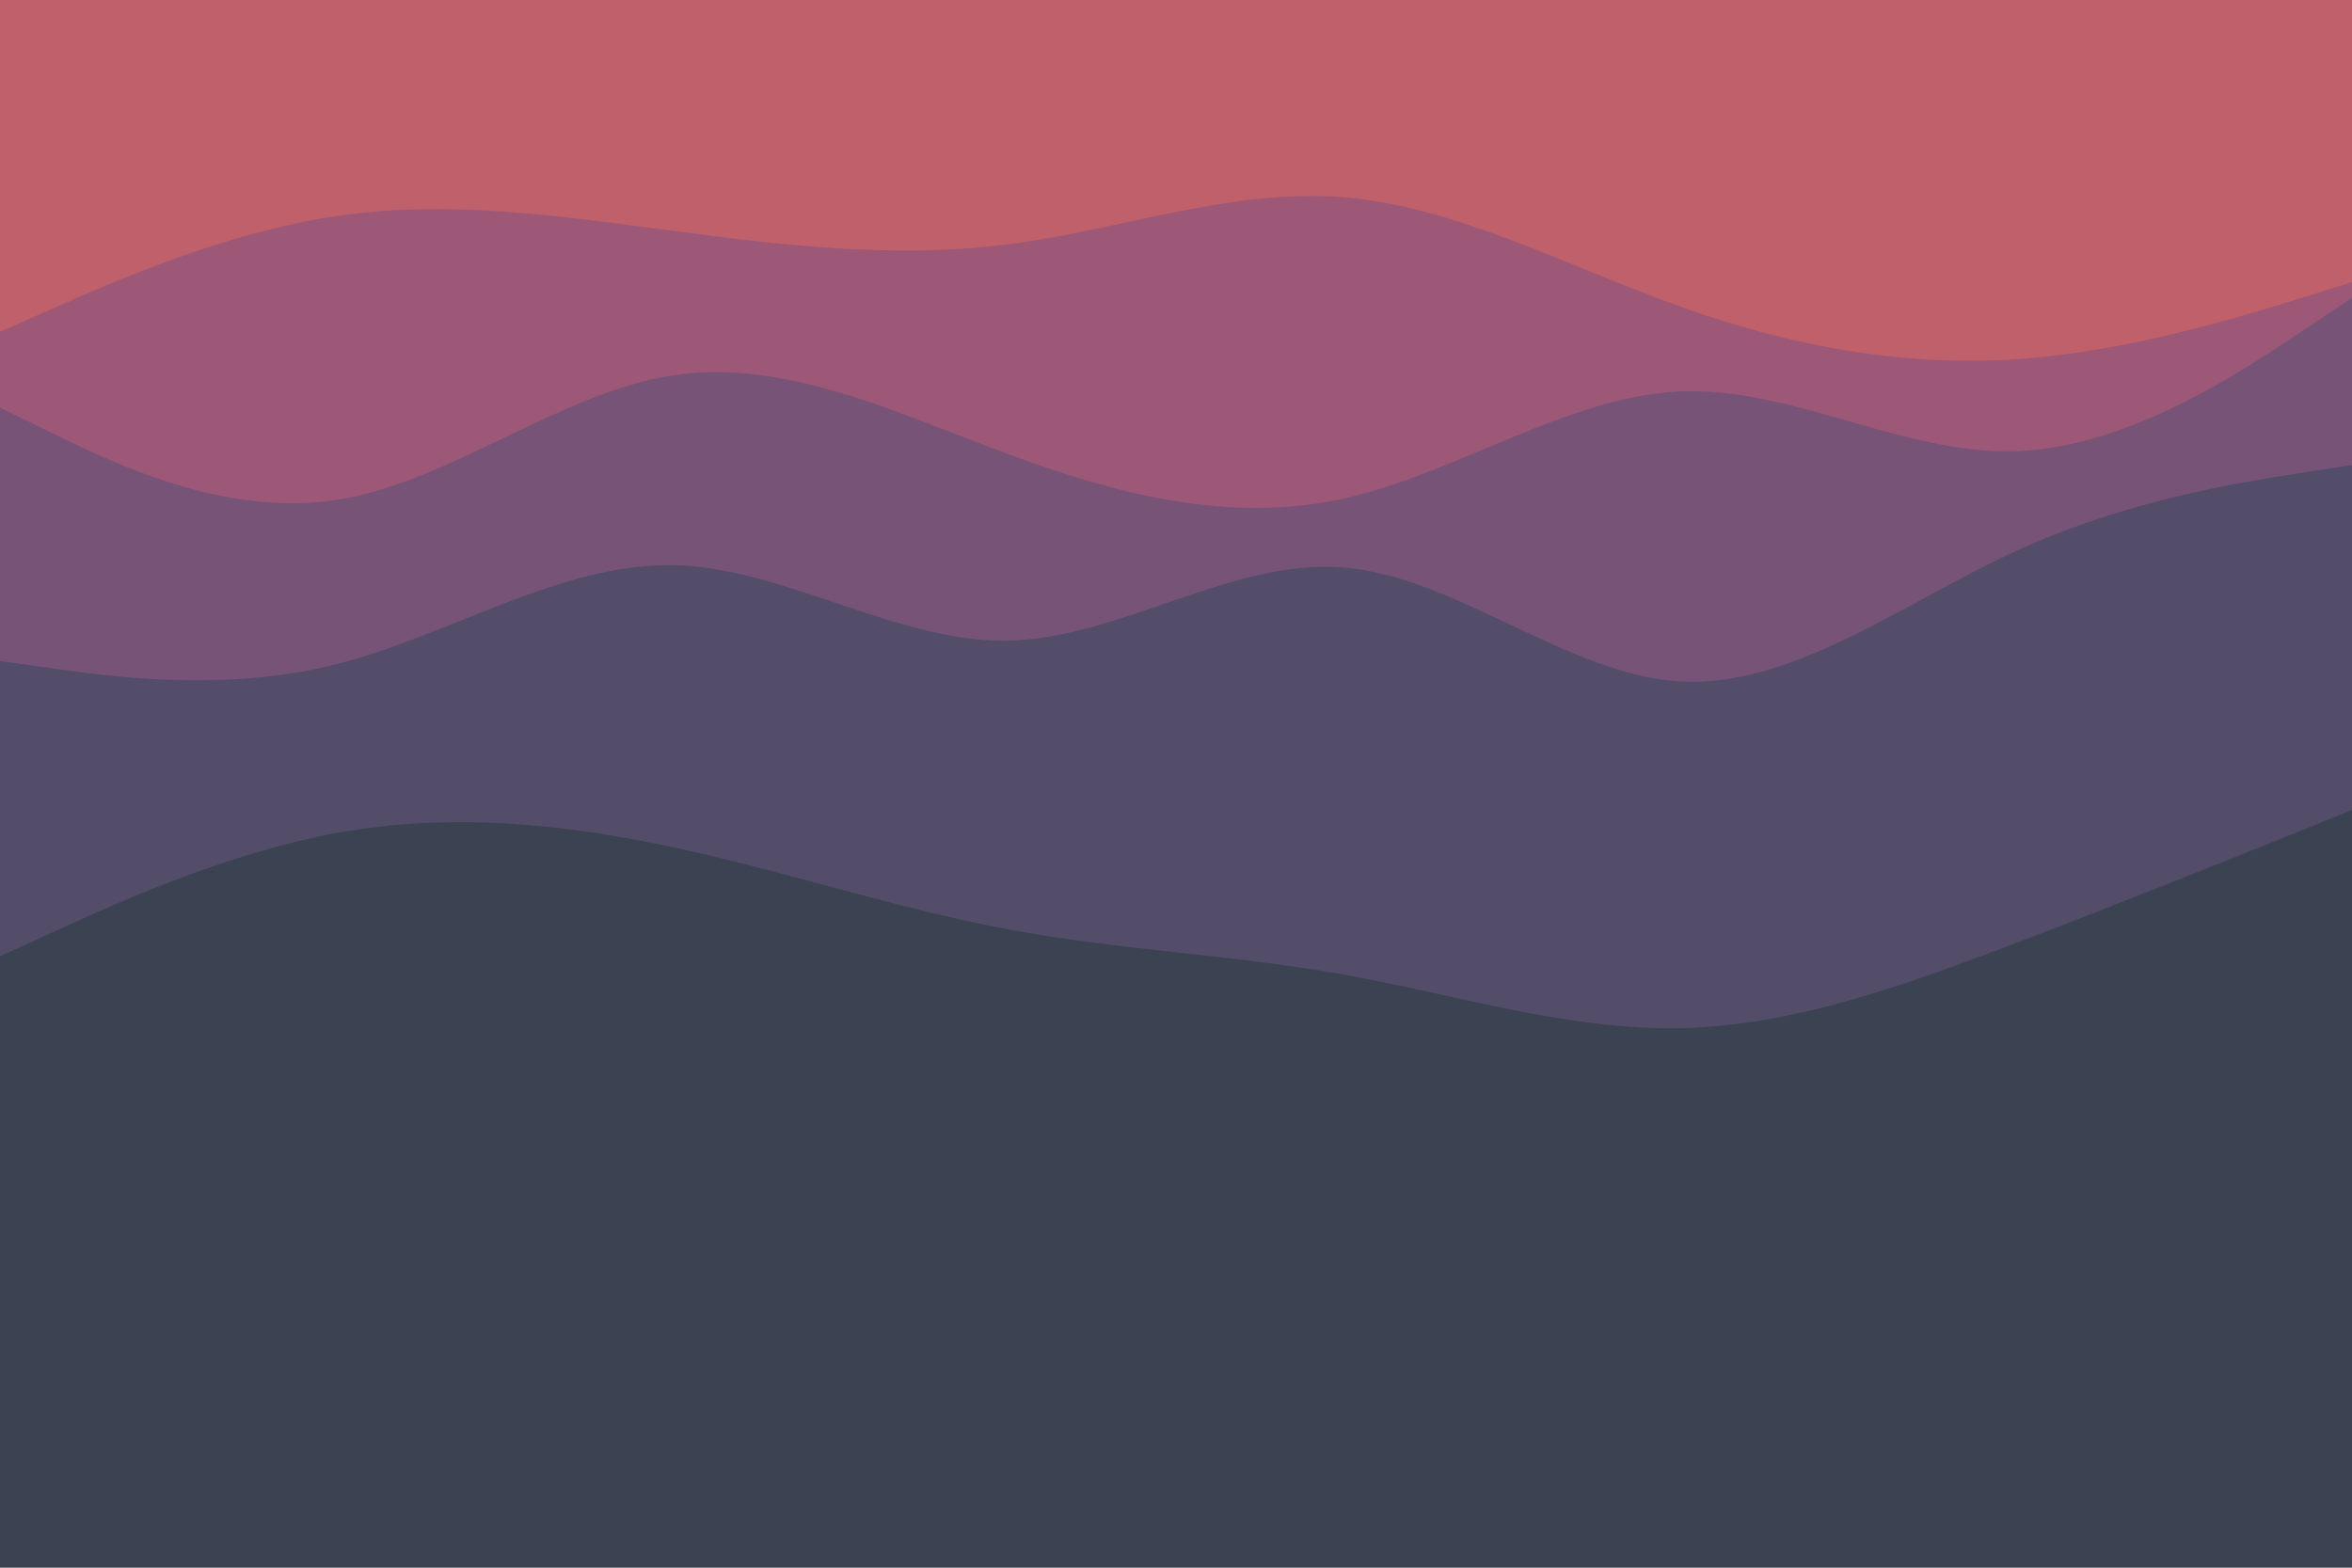
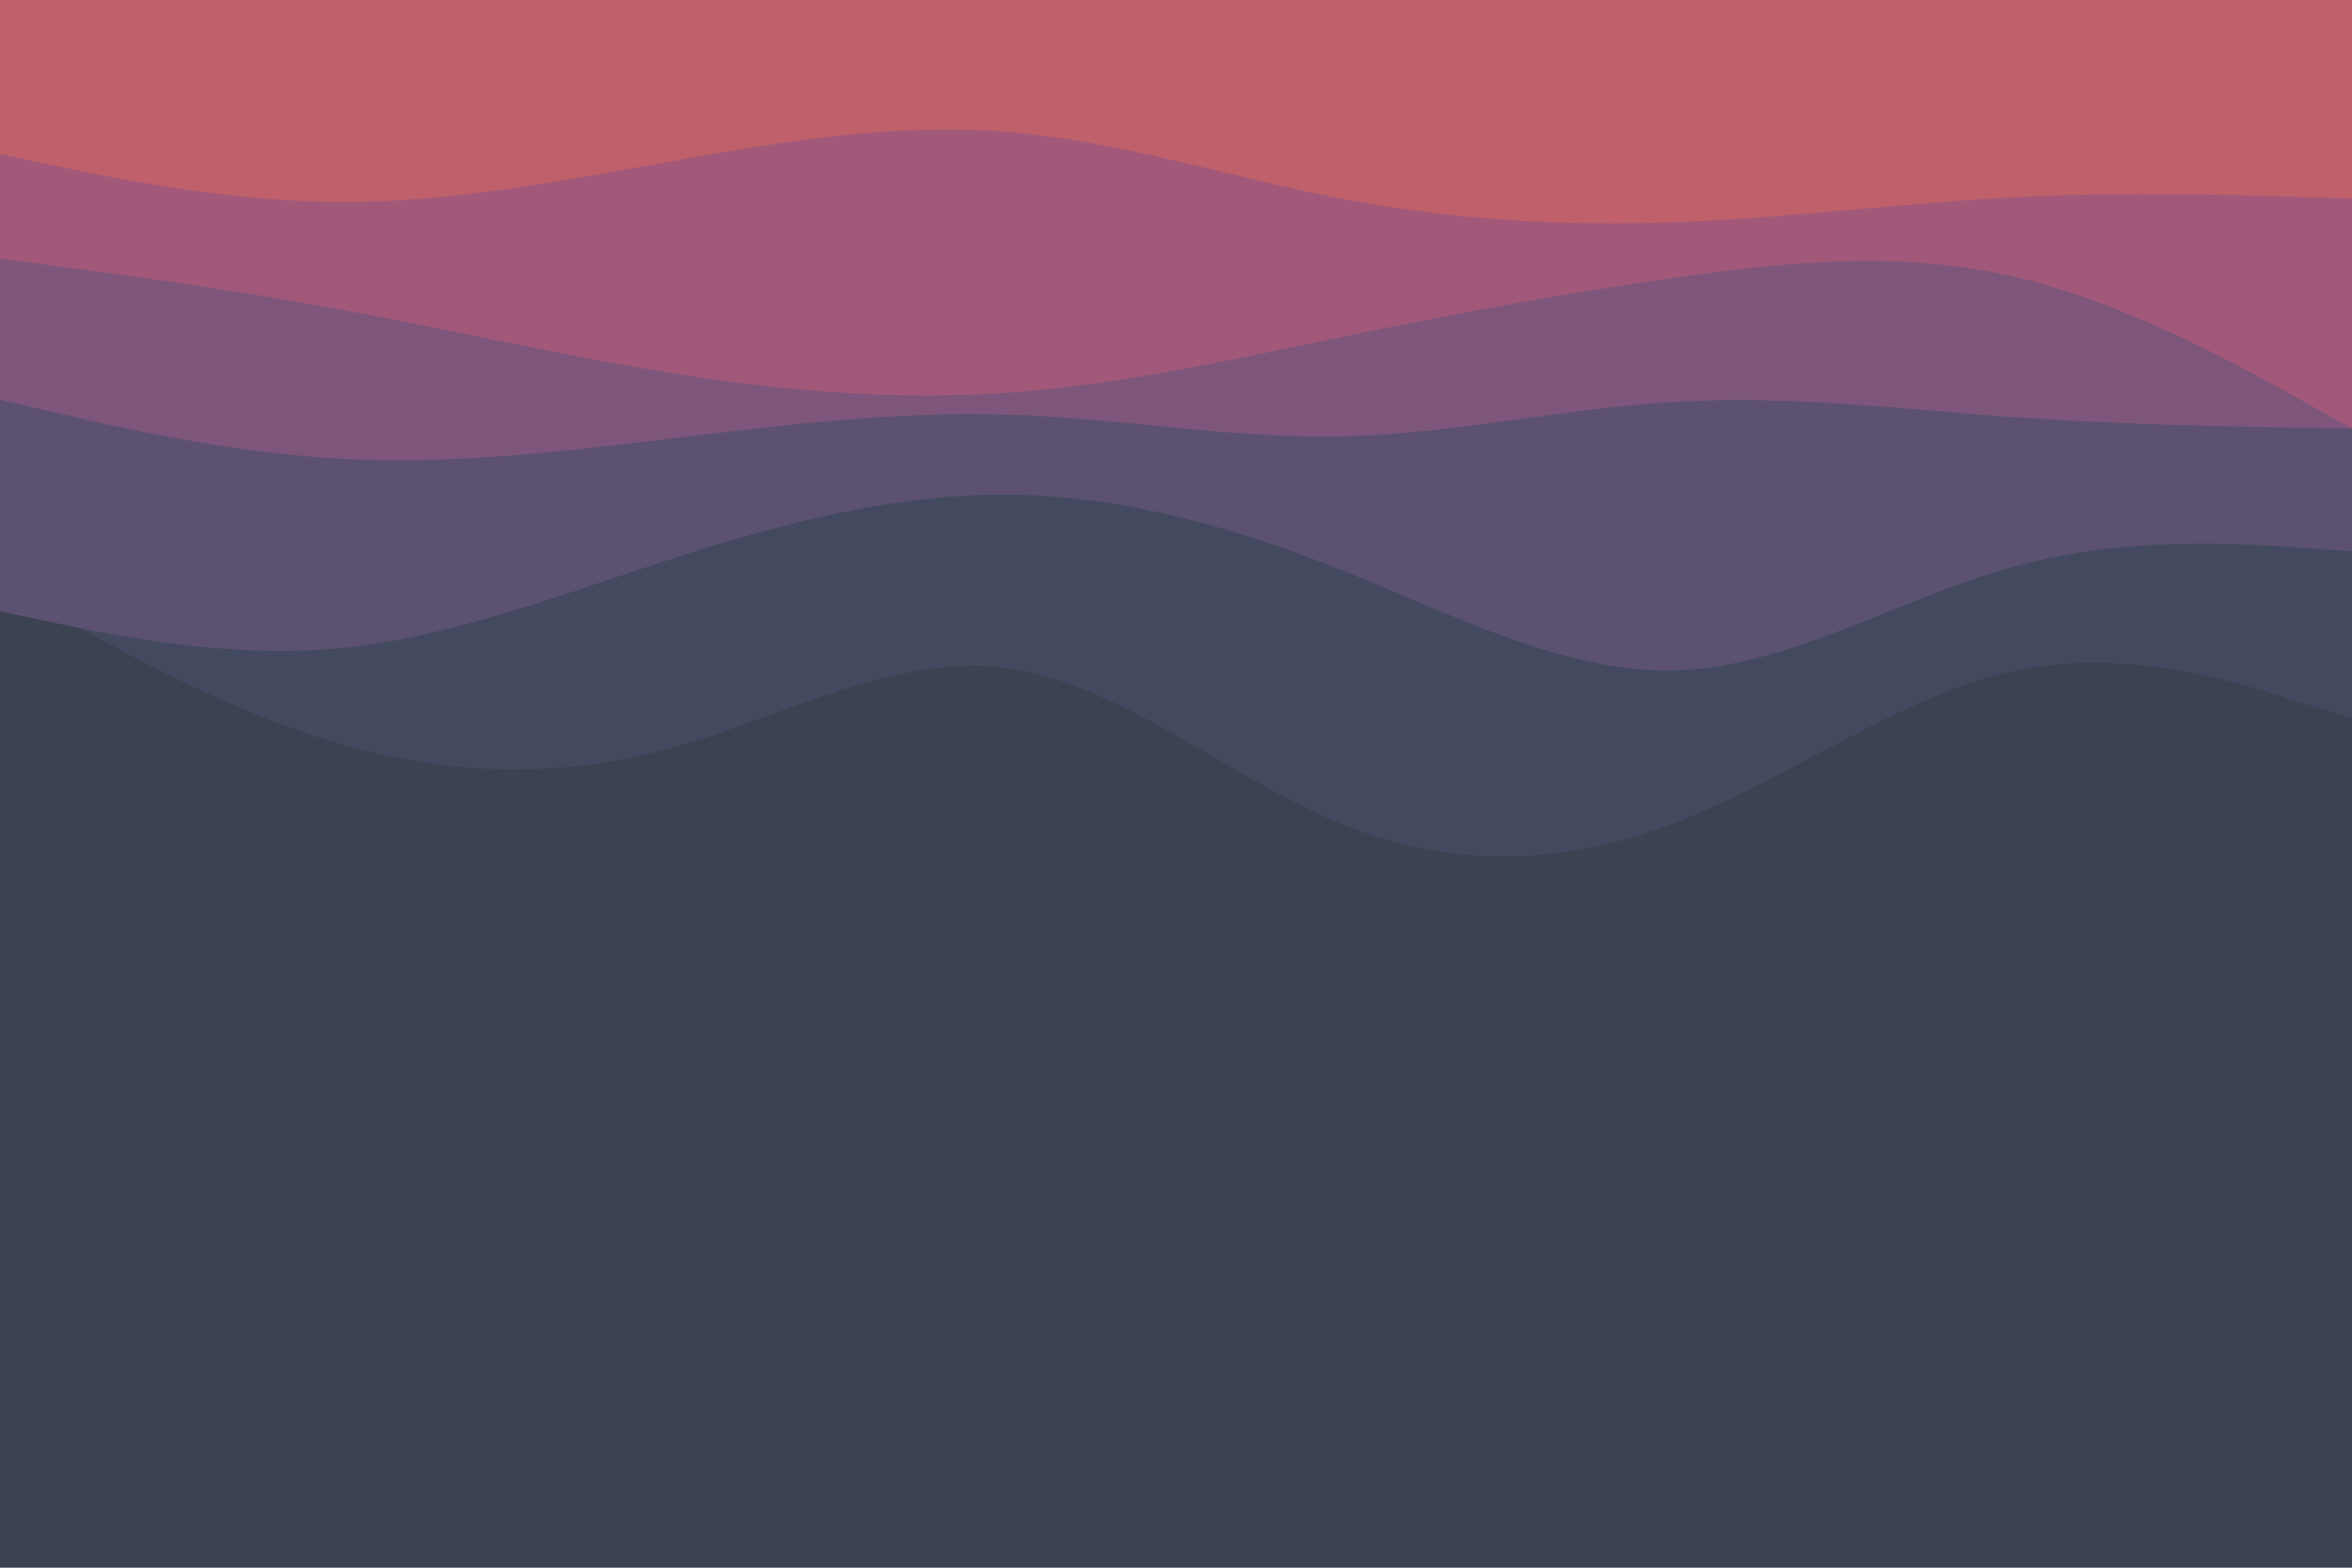
<svg xmlns="http://www.w3.org/2000/svg" id="visual" viewBox="0 0 900 600" width="900" height="600" version="1.1">
  <rect x="0" y="0" width="900" height="600" fill="#3b4353" />
-   <path d="M0 411L21.5 392.7C43 374.3 86 337.7 128.8 337.3C171.7 337 214.3 373 257.2 384.2C300 395.3 343 381.7 385.8 388.2C428.7 394.7 471.3 421.3 514.2 420.8C557 420.3 600 392.7 642.8 397.3C685.7 402 728.3 439 771.2 429C814 419 857 362 878.5 333.5L900 305L900 0L878.5 0C857 0 814 0 771.2 0C728.3 0 685.7 0 642.8 0C600 0 557 0 514.2 0C471.3 0 428.7 0 385.8 0C343 0 300 0 257.2 0C214.3 0 171.7 0 128.8 0C86 0 43 0 21.5 0L0 0Z" fill="#3b4353" />
-   <path d="M0 366L21.5 356.2C43 346.3 86 326.7 128.8 318.8C171.7 311 214.3 315 257.2 324.2C300 333.3 343 347.7 385.8 355.7C428.7 363.7 471.3 365.3 514.2 373C557 380.7 600 394.3 642.8 393.5C685.7 392.7 728.3 377.3 771.2 361C814 344.7 857 327.3 878.5 318.7L900 310L900 0L878.5 0C857 0 814 0 771.2 0C728.3 0 685.7 0 642.8 0C600 0 557 0 514.2 0C471.3 0 428.7 0 385.8 0C343 0 300 0 257.2 0C214.3 0 171.7 0 128.8 0C86 0 43 0 21.5 0L0 0Z" fill="#534d6a" />
-   <path d="M0 253L21.5 256C43 259 86 265 128.8 254.2C171.7 243.3 214.3 215.7 257.2 216.3C300 217 343 246 385.8 245.2C428.7 244.3 471.3 213.7 514.2 217.2C557 220.7 600 258.3 642.8 260.8C685.7 263.3 728.3 230.7 771.2 211C814 191.3 857 184.7 878.5 181.3L900 178L900 0L878.5 0C857 0 814 0 771.2 0C728.3 0 685.7 0 642.8 0C600 0 557 0 514.2 0C471.3 0 428.7 0 385.8 0C343 0 300 0 257.2 0C214.3 0 171.7 0 128.8 0C86 0 43 0 21.5 0L0 0Z" fill="#775377" />
-   <path d="M0 156L21.5 166.5C43 177 86 198 128.8 191.3C171.7 184.7 214.3 150.3 257.2 143.7C300 137 343 158 385.8 173.8C428.7 189.7 471.3 200.3 514.2 190.8C557 181.3 600 151.7 642.8 149.8C685.7 148 728.3 174 771.2 172.7C814 171.3 857 142.7 878.5 128.3L900 114L900 0L878.5 0C857 0 814 0 771.2 0C728.3 0 685.7 0 642.8 0C600 0 557 0 514.2 0C471.3 0 428.7 0 385.8 0C343 0 300 0 257.2 0C214.3 0 171.7 0 128.8 0C86 0 43 0 21.5 0L0 0Z" fill="#9e5877" />
-   <path d="M0 127L21.5 117.5C43 108 86 89 128.8 82.7C171.7 76.3 214.3 82.7 257.2 88.3C300 94 343 99 385.8 93.5C428.7 88 471.3 72 514.2 75.5C557 79 600 102 642.8 117.3C685.7 132.7 728.3 140.3 771.2 137.5C814 134.7 857 121.3 878.5 114.7L900 108L900 0L878.5 0C857 0 814 0 771.2 0C728.3 0 685.7 0 642.8 0C600 0 557 0 514.2 0C471.3 0 428.7 0 385.8 0C343 0 300 0 257.2 0C214.3 0 171.7 0 128.8 0C86 0 43 0 21.5 0L0 0Z" fill="#bf606b" />
+   <path d="M0 223L21.5 235.2C43 247.3 86 271.7 128.8 284.3C171.7 297 214.3 298 257.2 286.2C300 274.3 343 249.7 385.8 255.7C428.7 261.7 471.3 298.3 514.2 315.7C557 333 600 331 642.8 314.2C685.7 297.3 728.3 265.7 771.2 256.7C814 247.7 857 261.3 878.5 268.2L900 275L900 0L878.5 0C857 0 814 0 771.2 0C728.3 0 685.7 0 642.8 0C600 0 557 0 514.2 0C471.3 0 428.7 0 385.8 0C343 0 300 0 257.2 0C214.3 0 171.7 0 128.8 0C86 0 43 0 21.5 0L0 0Z" fill="#434a5f" />
+   <path d="M0 234L21.5 238.5C43 243 86 252 128.8 248.2C171.7 244.3 214.3 227.7 257.2 213.8C300 200 343 189 385.8 189.3C428.7 189.7 471.3 201.3 514.2 218.5C557 235.7 600 258.3 642.8 256.5C685.7 254.7 728.3 228.3 771.2 216.7C814 205 857 208 878.5 209.5L900 211L900 0L878.5 0C857 0 814 0 771.2 0C728.3 0 685.7 0 642.8 0C600 0 557 0 514.2 0C471.3 0 428.7 0 385.8 0C343 0 300 0 257.2 0C214.3 0 171.7 0 128.8 0C86 0 43 0 21.5 0L0 0Z" fill="#5c5171" />
+   <path d="M0 153L21.5 158C43 163 86 173 128.8 175.5C171.7 178 214.3 173 257.2 167.8C300 162.7 343 157.3 385.8 158.7C428.7 160 471.3 168 514.2 167C557 166 600 156 642.8 153.7C685.7 151.3 728.3 156.7 771.2 159.7C814 162.7 857 163.3 878.5 163.7L900 164L900 0L878.5 0C857 0 814 0 771.2 0C728.3 0 685.7 0 642.8 0C600 0 557 0 514.2 0C471.3 0 428.7 0 385.8 0C343 0 300 0 257.2 0C214.3 0 171.7 0 128.8 0C86 0 43 0 21.5 0L0 0Z" fill="#7e567b" />
+   <path d="M0 99L21.5 101.8C43 104.7 86 110.3 128.8 118.2C171.7 126 214.3 136 257.2 142.8C300 149.7 343 153.3 385.8 150.3C428.7 147.3 471.3 137.7 514.2 128.8C557 120 600 112 642.8 106C685.7 100 728.3 96 771.2 106C814 116 857 140 878.5 152L900 164L900 0L878.5 0C857 0 814 0 771.2 0C728.3 0 685.7 0 642.8 0C600 0 557 0 514.2 0C471.3 0 428.7 0 385.8 0C343 0 300 0 257.2 0C214.3 0 171.7 0 128.8 0C86 0 43 0 21.5 0L0 0Z" fill="#a25979" />
+   <path d="M0 59L21.5 63.5C43 68 86 77 128.8 77.3C171.7 77.7 214.3 69.3 257.2 61.7C300 54 343 47 385.8 50.5C428.7 54 471.3 68 514.2 76.2C557 84.3 600 86.7 642.8 85C685.7 83.3 728.3 77.7 771.2 75.5C814 73.3 857 74.7 878.5 75.3L900 76L900 0L878.5 0C857 0 814 0 771.2 0C728.3 0 685.7 0 642.8 0C600 0 557 0 514.2 0C471.3 0 428.7 0 385.8 0C343 0 300 0 257.2 0C214.3 0 171.7 0 128.8 0C86 0 43 0 21.5 0L0 0Z" fill="#bf606b" />
</svg>
